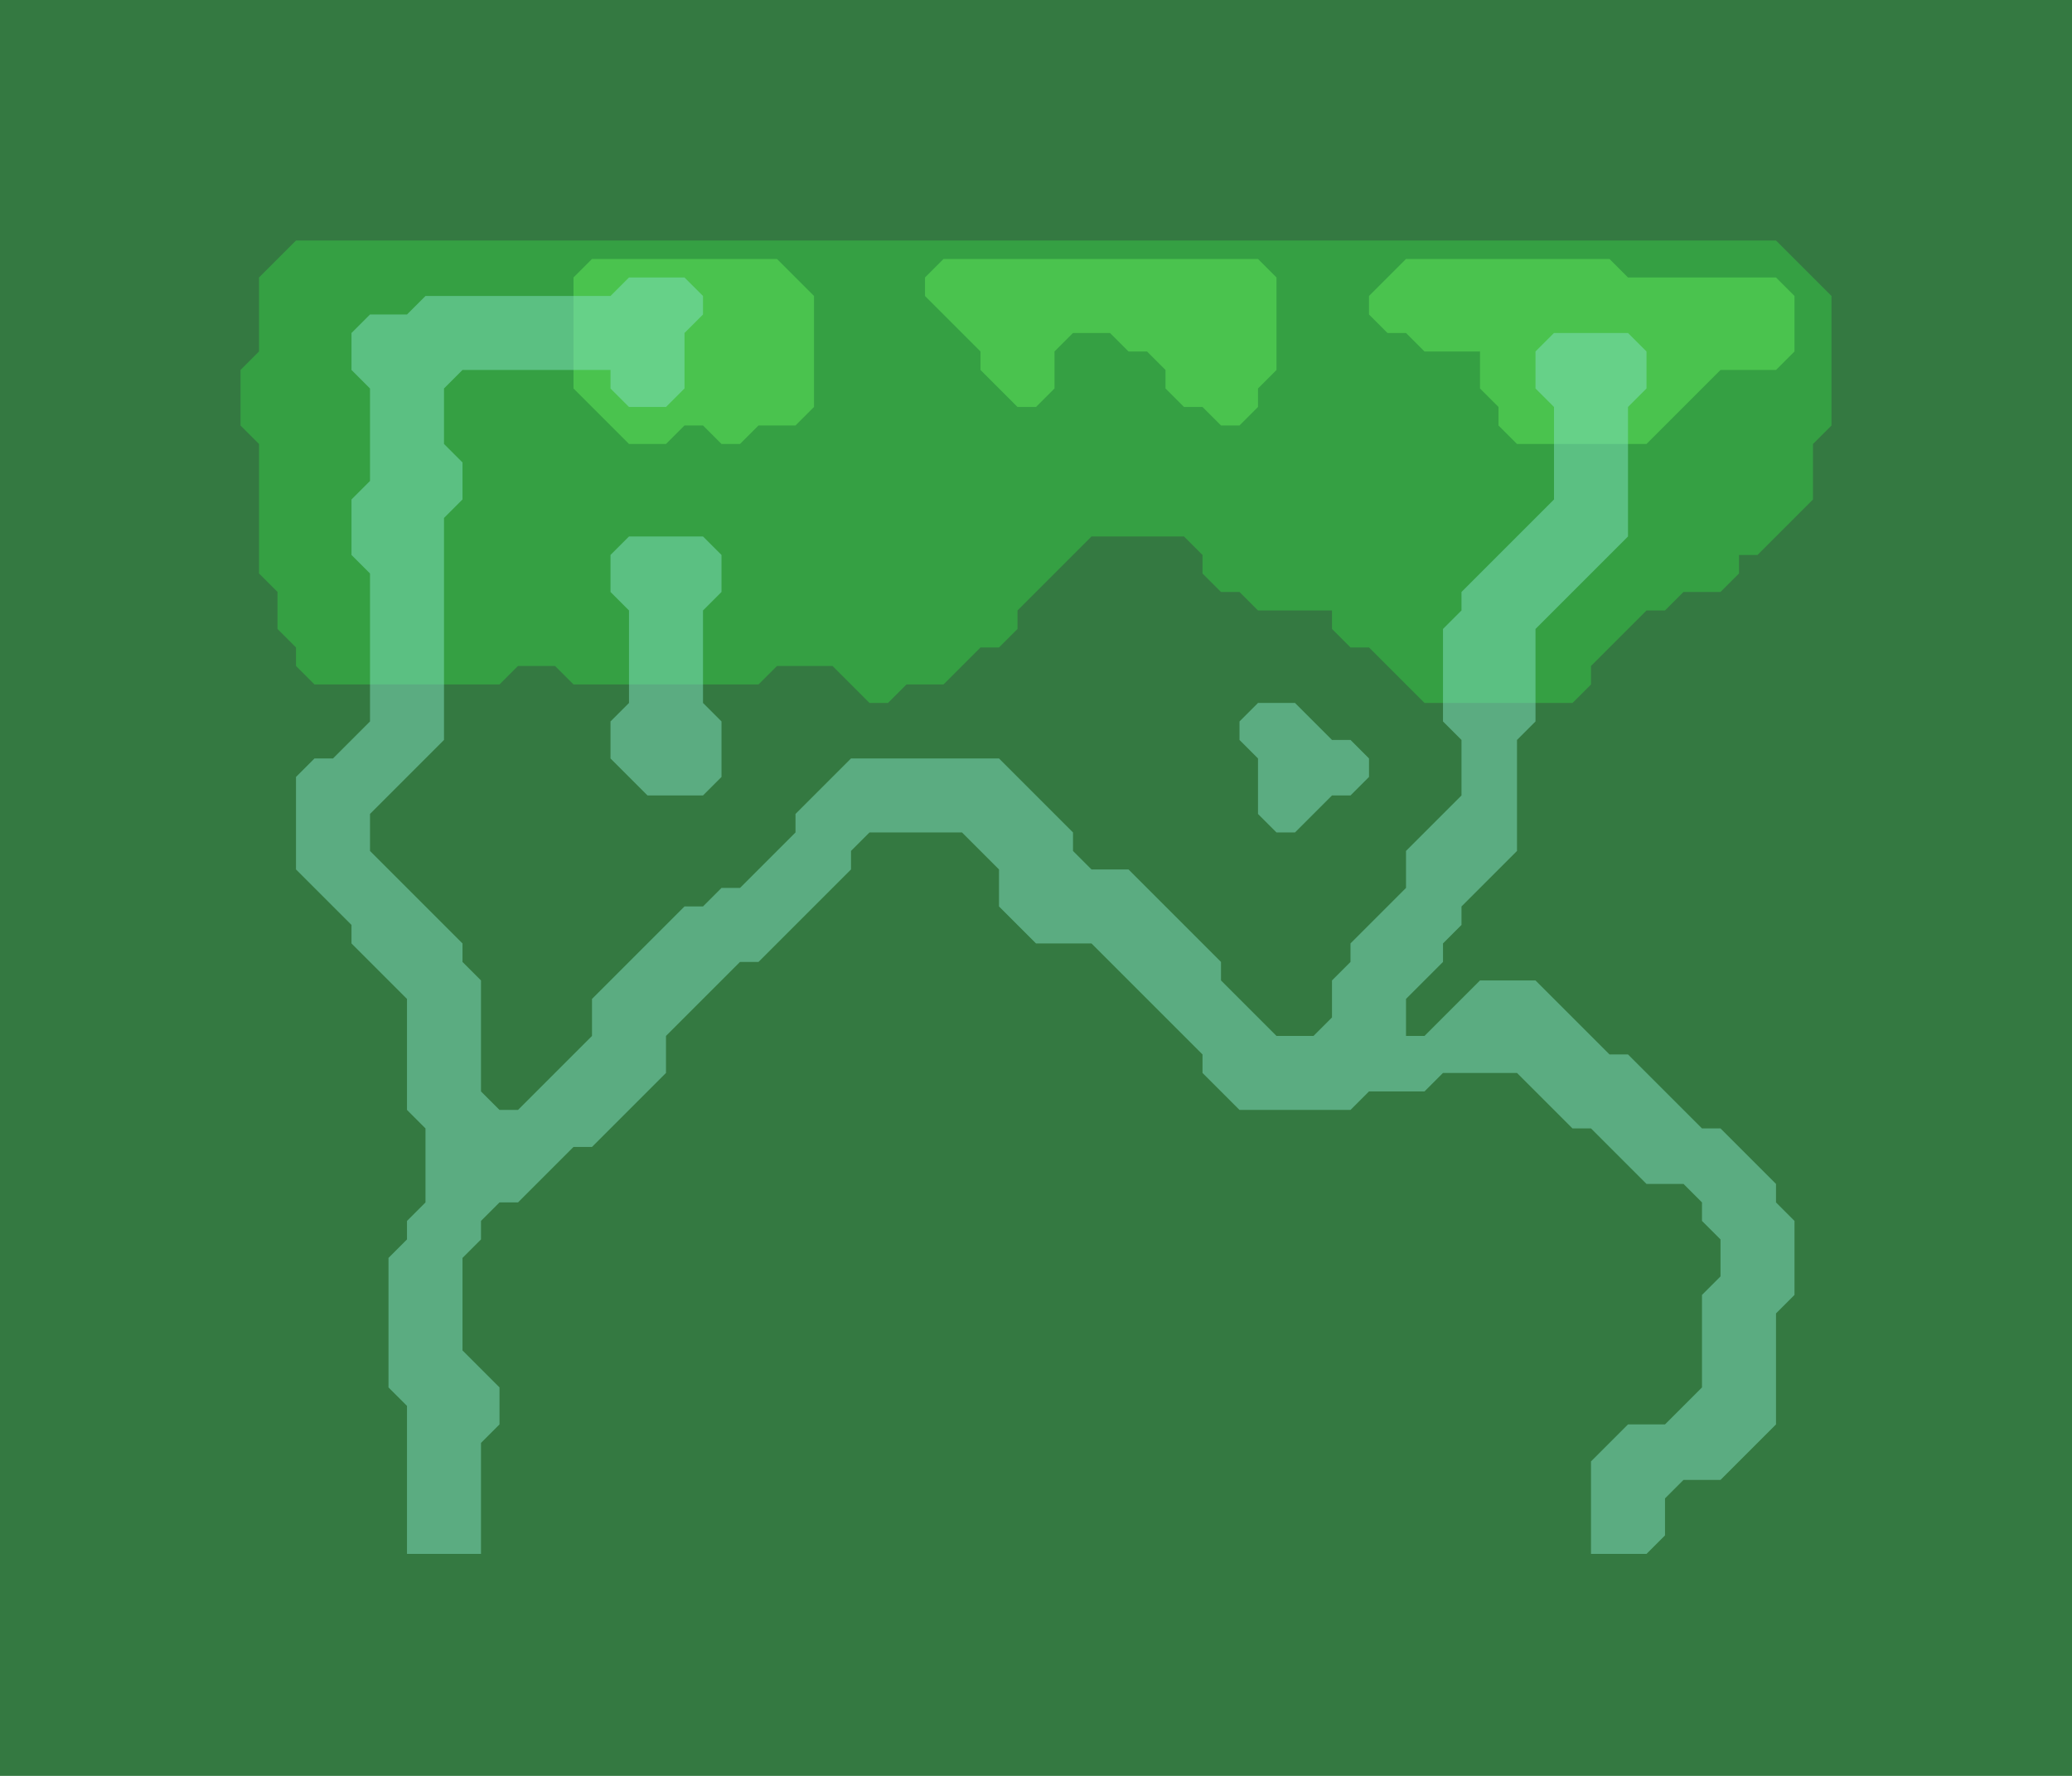
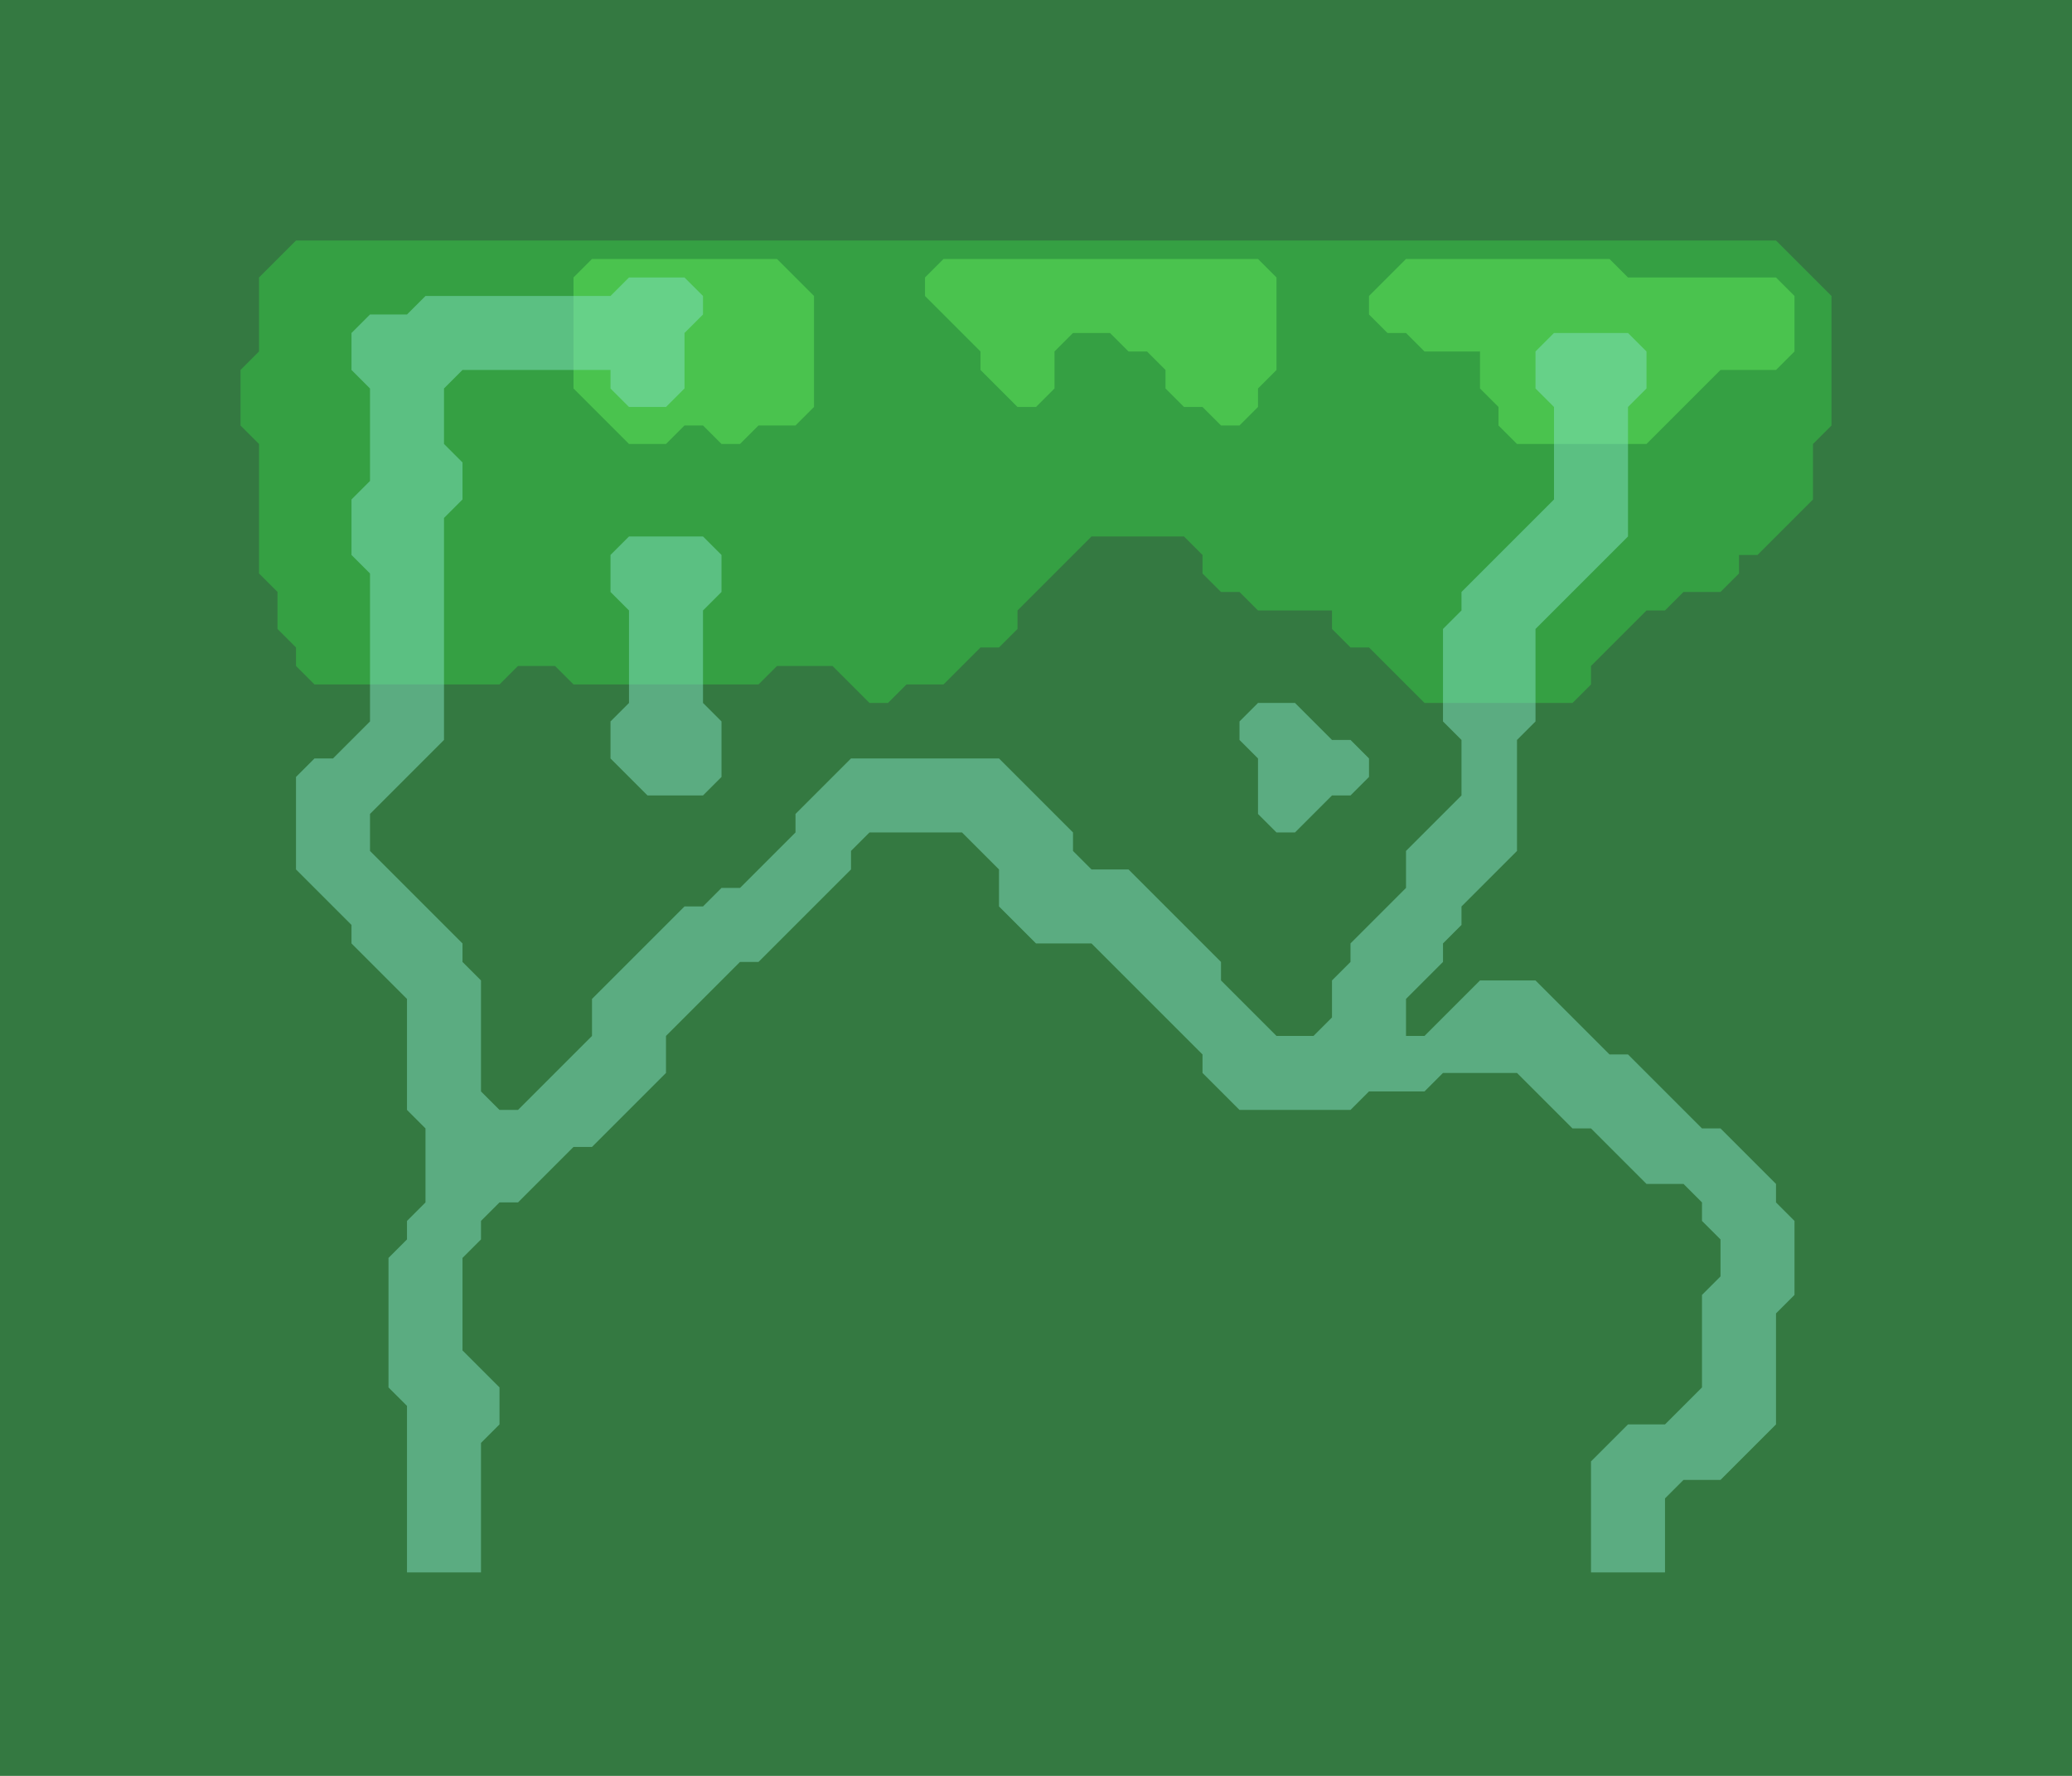
<svg xmlns="http://www.w3.org/2000/svg" viewBox="0 0 112 96" width="448" height="384">
  <rect x="0" y="0" width="112" height="96" fill="#347941" />
  <path d="M16,13L96,13L99,16L99,23L98,24L98,27L95,30L94,30L94,31L93,32L91,32L90,33L89,33L86,36L86,37L85,38L77,38L74,35L73,35L72,34L72,33L68,33L67,32L66,32L65,31L65,30L64,29L59,29L55,33L55,34L54,35L53,35L51,37L49,37L48,38L47,38L45,36L42,36L41,37L31,37L30,36L28,36L27,37L17,37L16,36L16,35L15,34L15,32L14,31L14,24L13,23L13,20L14,19L14,15Z" fill="#35a043" fill-rule="evenodd" />
  <path d="M32,14L42,14L44,16L44,22L43,23L41,23L40,24L39,24L38,23L37,23L36,24L34,24L31,21L31,15Z M51,14L68,14L69,15L69,20L68,21L68,22L67,23L66,23L65,22L64,22L63,21L63,20L62,19L61,19L60,18L58,18L57,19L57,21L56,22L55,22L53,20L53,19L50,16L50,15Z M76,14L87,14L88,15L96,15L97,16L97,19L96,20L93,20L89,24L82,24L81,23L81,22L80,21L80,19L77,19L76,18L75,18L74,17L74,16Z" fill="#4ac34e" fill-rule="evenodd" />
-   <path d="M34,15L37,15L38,16L38,17L37,18L37,21L36,22L34,22L33,21L33,20L25,20L24,21L24,24L25,25L25,27L24,28L24,40L20,44L20,46L25,51L25,52L26,53L26,59L27,60L28,60L32,56L32,54L37,49L38,49L39,48L40,48L43,45L43,44L46,41L54,41L58,45L58,46L59,47L61,47L66,52L66,53L69,56L71,56L72,55L72,53L73,52L73,51L76,48L76,46L79,43L79,40L78,39L78,34L79,33L79,32L84,27L84,22L83,21L83,19L84,18L88,18L89,19L89,21L88,22L88,29L83,34L83,39L82,40L82,46L79,49L79,50L78,51L78,52L76,54L76,56L77,56L80,53L83,53L87,57L88,57L92,61L93,61L96,64L96,65L97,66L97,70L96,71L96,77L93,80L91,80L90,81L90,83L89,84L86,84L86,79L88,77L90,77L92,75L92,70L93,69L93,67L92,66L92,65L91,64L89,64L86,61L85,61L82,58L78,58L77,59L74,59L73,60L67,60L65,58L65,57L59,51L56,51L54,49L54,47L52,45L47,45L46,46L46,47L41,52L40,52L36,56L36,58L32,62L31,62L28,65L27,65L26,66L26,67L25,68L25,73L27,75L27,77L26,78L26,84L22,84L22,76L21,75L21,68L22,67L22,66L23,65L23,61L22,60L22,54L19,51L19,50L16,47L16,42L17,41L18,41L20,39L20,31L19,30L19,27L20,26L20,21L19,20L19,18L20,17L22,17L23,16L33,16Z M34,29L38,29L39,30L39,32L38,33L38,38L39,39L39,42L38,43L35,43L33,41L33,39L34,38L34,33L33,32L33,30Z M68,38L70,38L72,40L73,40L74,41L74,42L73,43L72,43L70,45L69,45L68,44L68,41L67,40L67,39Z" fill="#83e1c3" fill-opacity="0.5" fill-rule="evenodd" />
+   <path d="M34,15L37,15L38,16L38,17L37,18L37,21L36,22L34,22L33,21L33,20L25,20L24,21L24,24L25,25L25,27L24,28L24,40L20,44L20,46L25,51L25,52L26,53L26,59L27,60L28,60L32,56L32,54L37,49L38,49L39,48L40,48L43,45L43,44L46,41L54,41L58,45L58,46L59,47L61,47L66,52L66,53L69,56L71,56L72,55L72,53L73,52L73,51L76,48L76,46L79,43L79,40L78,39L78,34L79,33L79,32L84,27L84,22L83,21L83,19L84,18L88,18L89,19L89,21L88,22L88,29L83,34L83,39L82,40L82,46L79,49L79,50L78,51L78,52L76,54L76,56L77,56L80,53L83,53L87,57L88,57L92,61L93,61L96,64L96,65L97,66L97,70L96,71L96,77L93,80L91,80L90,81L90,85L86,85L86,79L88,77L90,77L92,75L92,70L93,69L93,67L92,66L92,65L91,64L89,64L86,61L85,61L82,58L78,58L77,59L74,59L73,60L67,60L65,58L65,57L59,51L56,51L54,49L54,47L52,45L47,45L46,46L46,47L41,52L40,52L36,56L36,58L32,62L31,62L28,65L27,65L26,66L26,67L25,68L25,73L27,75L27,77L26,78L26,85L22,85L22,76L21,75L21,68L22,67L22,66L23,65L23,61L22,60L22,54L19,51L19,50L16,47L16,42L17,41L18,41L20,39L20,31L19,30L19,27L20,26L20,21L19,20L19,18L20,17L22,17L23,16L33,16Z M34,29L38,29L39,30L39,32L38,33L38,38L39,39L39,42L38,43L35,43L33,41L33,39L34,38L34,33L33,32L33,30Z M68,38L70,38L72,40L73,40L74,41L74,42L73,43L72,43L70,45L69,45L68,44L68,41L67,40L67,39Z" fill="#83e1c3" fill-opacity="0.5" fill-rule="evenodd" />
</svg>
